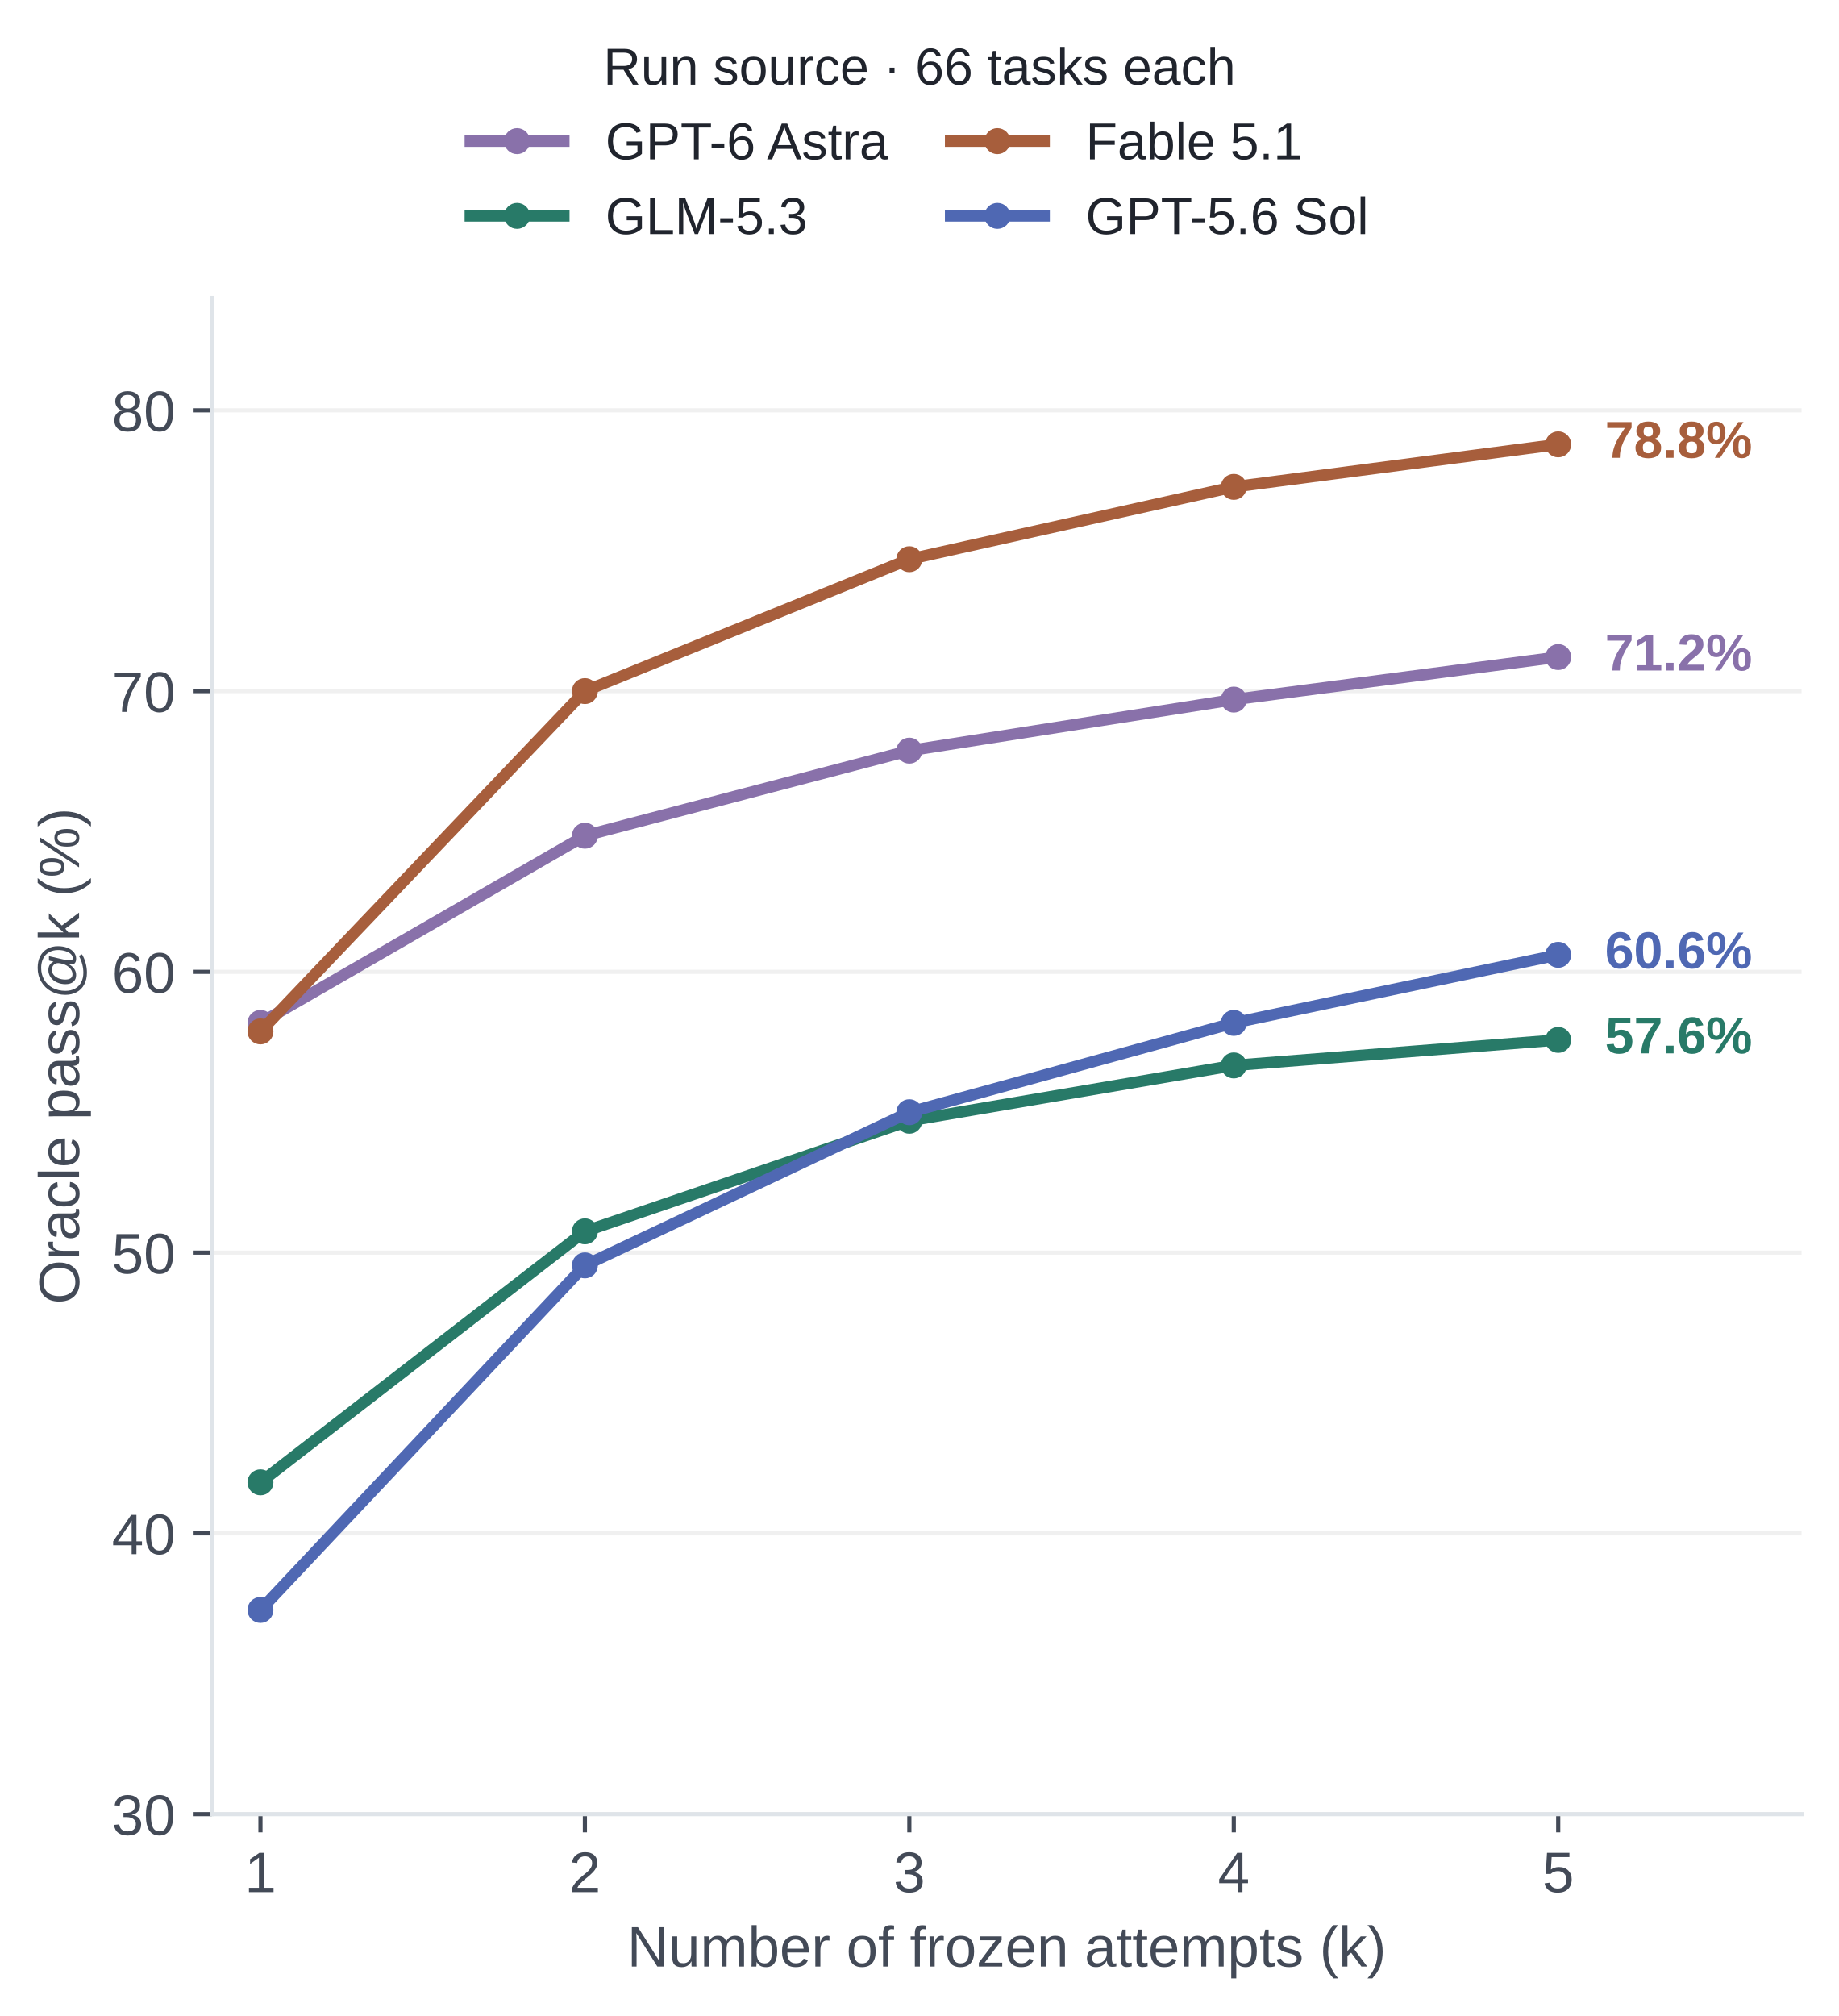
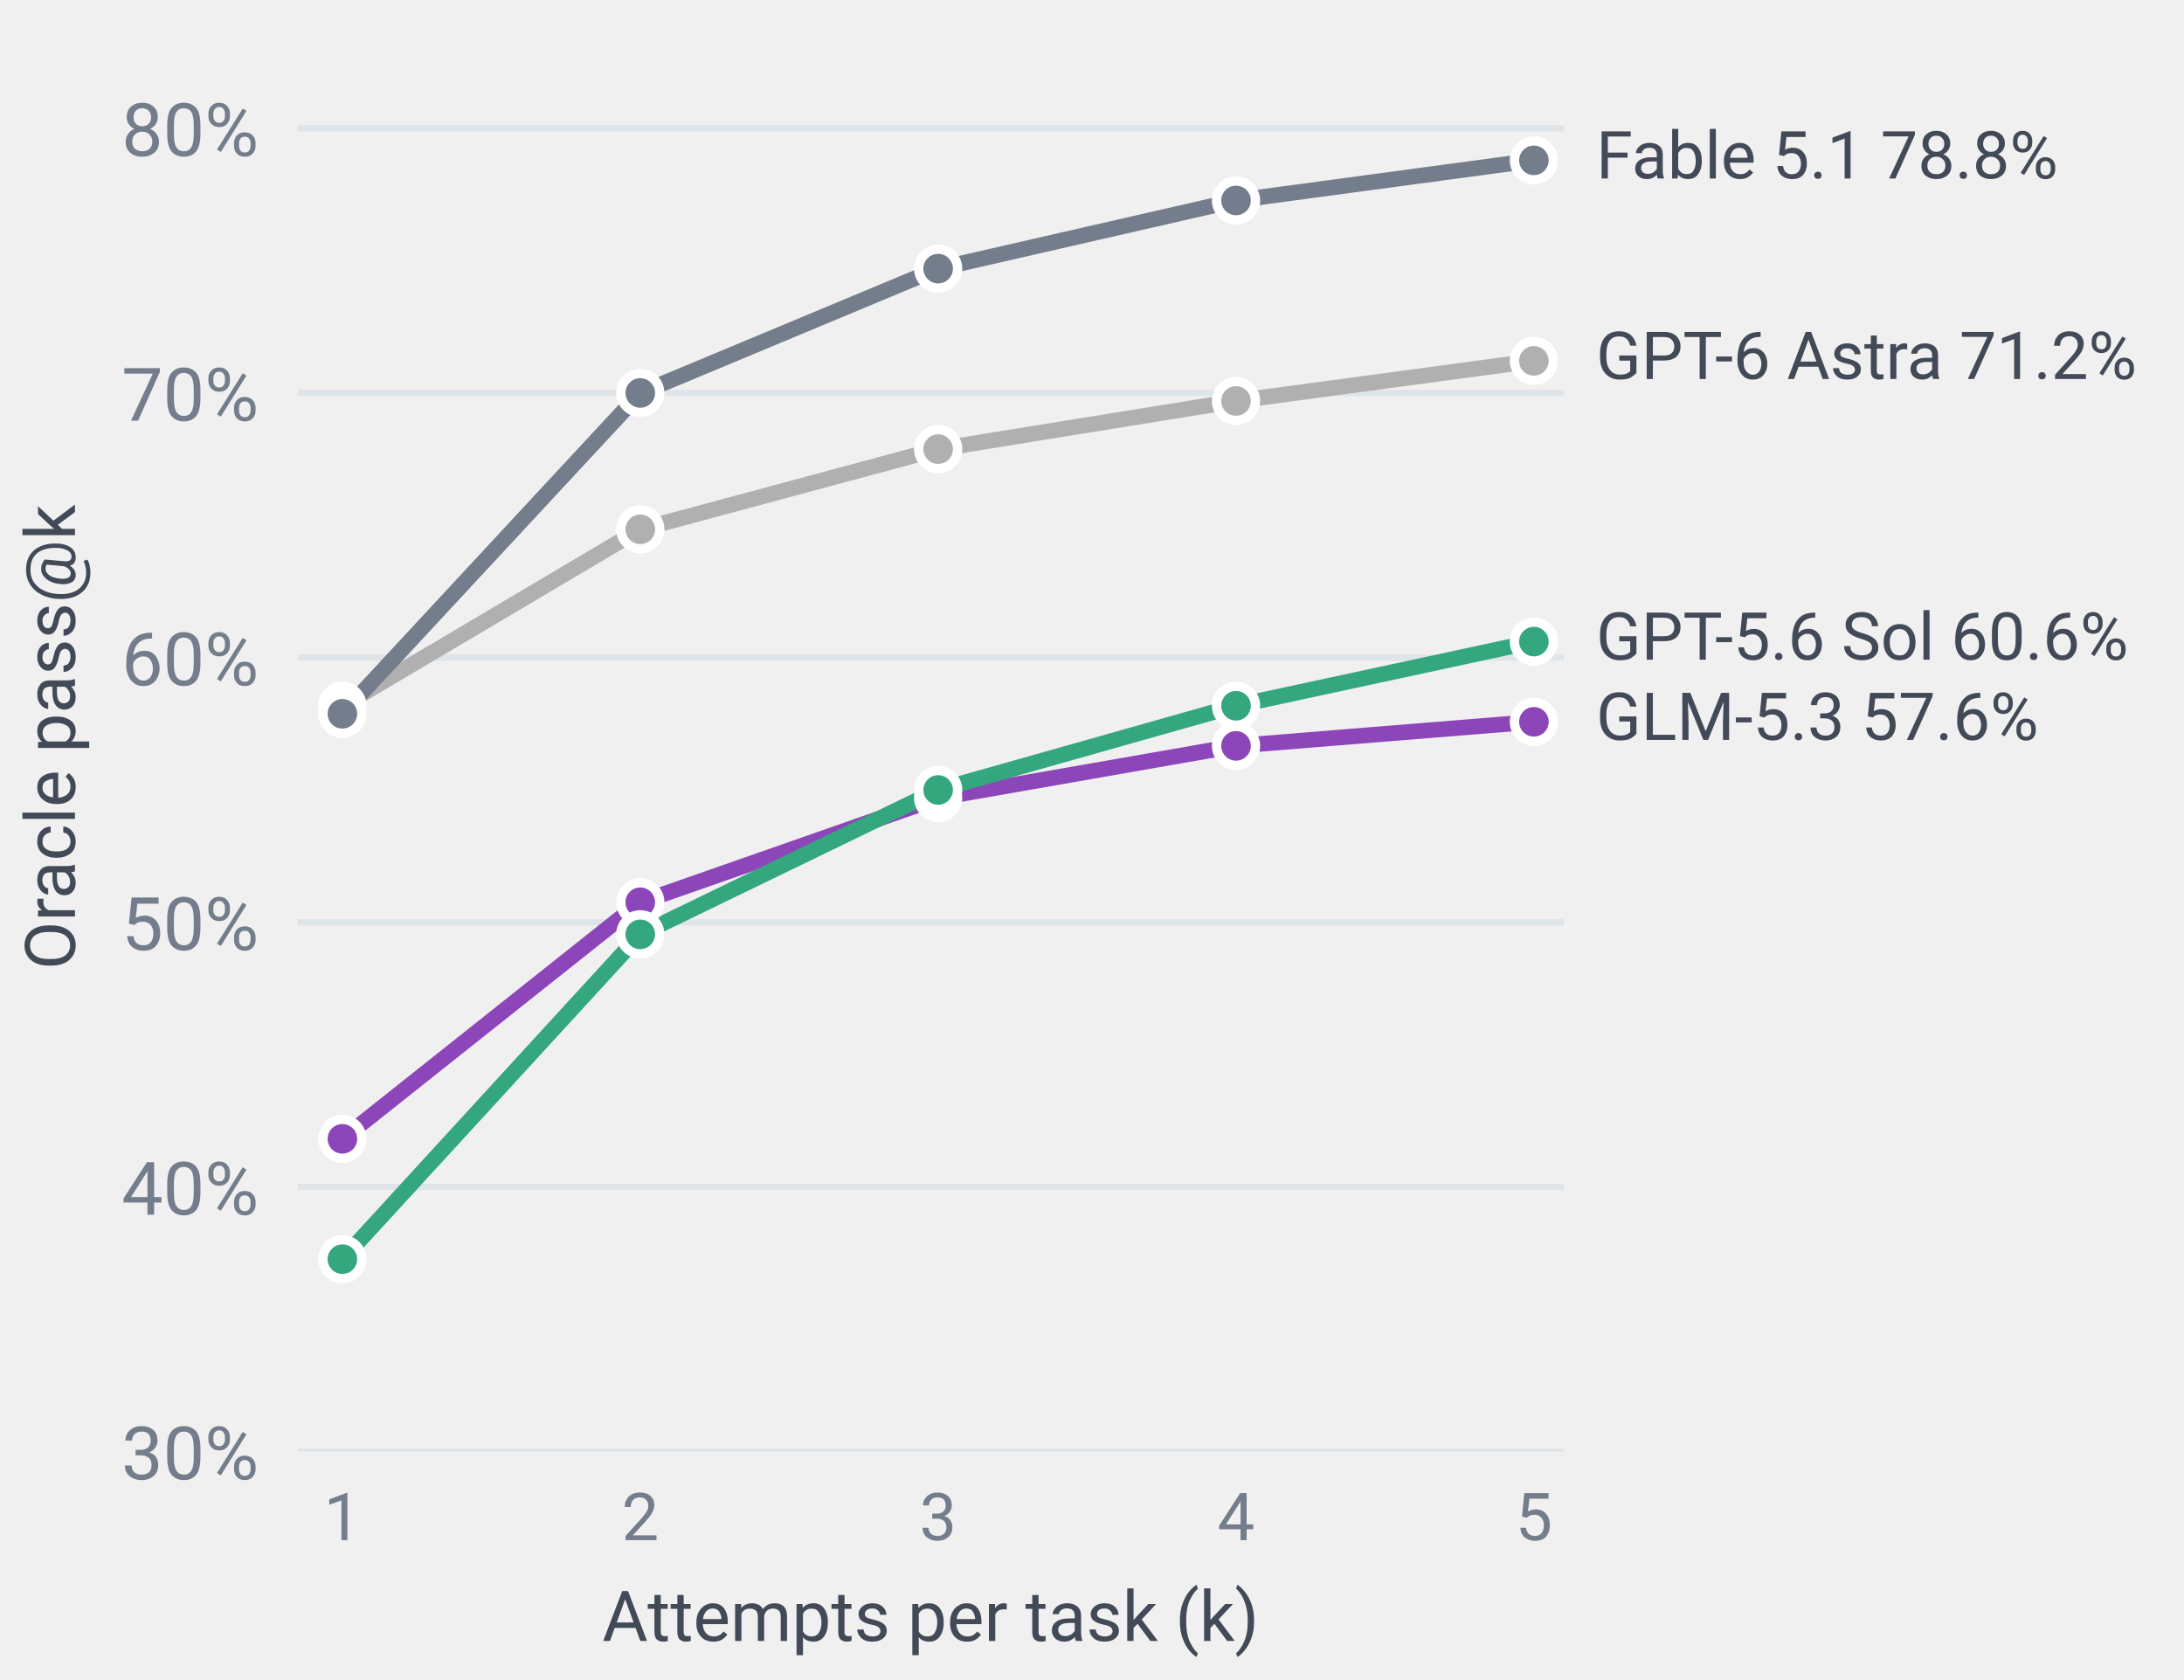
- <svg xmlns="http://www.w3.org/2000/svg" xmlns:xlink="http://www.w3.org/1999/xlink" width="354pt" height="388pt" viewBox="0 0 354 388" version="1.1">
+ <svg xmlns="http://www.w3.org/2000/svg" xmlns:xlink="http://www.w3.org/1999/xlink" width="280.589pt" height="215.76pt" viewBox="0 0 280.589 215.76" version="1.1">
  <defs>
    <style type="text/css">*{stroke-linejoin: round; stroke-linecap: butt}</style>
  </defs>
  <g id="figure_1">
    <g id="patch_1">
-       <path d="M 0 388  L 354 388  L 354 0  L 0 0  z " style="fill: #ffffff" />
+       <path d="M 0 215.76  L 280.589 215.76  L 280.589 0  L 0 0  L 0 215.76  z " style="fill: none" />
    </g>
    <g id="axes_1">
      <g id="patch_2">
-         <path d="M 40.769 349.153  L 346.8 349.153  L 346.8 57.355  L 40.769 57.355  z " style="fill: #ffffff" />
+         <path d="M 38.25 186.492  L 200.894 186.492  L 200.894 2.88  L 38.25 2.88  L 38.25 186.492  z " style="fill: none" />
      </g>
      <g id="matplotlib.axis_1">
        <g id="xtick_1">
-           <g id="line2d_1">
-             <defs>
-               <path id="mf9fdc10a8d" d="M 0 0  L 0 3.5  " style="stroke: #434a57; stroke-width: 0.8" />
-             </defs>
-             <g>
-               <use xlink:href="#mf9fdc10a8d" x="50.137" y="349.153" style="fill: #434a57; stroke: #434a57; stroke-width: 0.8" />
-             </g>
-           </g>
+           <g id="line2d_1" />
          <g id="text_1">
-             <text style="font-size: 11px; font-family: 'Arial', 'DejaVu Sans', sans-serif; text-anchor: middle; fill: #434a57" x="50.137" y="364.161" transform="rotate(-0 50.13719 364.1614)">1</text>
+             <text style="font-size: 8.5px; font-family: 'Roboto'; text-anchor: middle; fill: #747d8b" x="43.99" y="197.867" transform="rotate(-0 43.99009 197.8675)">1</text>
          </g>
        </g>
        <g id="xtick_2">
-           <g id="line2d_2">
-             <g>
-               <use xlink:href="#mf9fdc10a8d" x="112.592" y="349.153" style="fill: #434a57; stroke: #434a57; stroke-width: 0.8" />
-             </g>
-           </g>
+           <g id="line2d_2" />
          <g id="text_2">
-             <text style="font-size: 11px; font-family: 'Arial', 'DejaVu Sans', sans-serif; text-anchor: middle; fill: #434a57" x="112.592" y="364.161" transform="rotate(-0 112.5924 364.1614)">2</text>
+             <text style="font-size: 8.5px; font-family: 'Roboto'; text-anchor: middle; fill: #747d8b" x="82.259" y="197.867" transform="rotate(-0 82.25943 197.8675)">2</text>
          </g>
        </g>
        <g id="xtick_3">
-           <g id="line2d_3">
-             <g>
-               <use xlink:href="#mf9fdc10a8d" x="175.048" y="349.153" style="fill: #434a57; stroke: #434a57; stroke-width: 0.8" />
-             </g>
-           </g>
+           <g id="line2d_3" />
          <g id="text_3">
-             <text style="font-size: 11px; font-family: 'Arial', 'DejaVu Sans', sans-serif; text-anchor: middle; fill: #434a57" x="175.048" y="364.161" transform="rotate(-0 175.0476 364.1614)">3</text>
+             <text style="font-size: 8.5px; font-family: 'Roboto'; text-anchor: middle; fill: #747d8b" x="120.529" y="197.867" transform="rotate(-0 120.5288 197.8675)">3</text>
          </g>
        </g>
        <g id="xtick_4">
-           <g id="line2d_4">
-             <g>
-               <use xlink:href="#mf9fdc10a8d" x="237.503" y="349.153" style="fill: #434a57; stroke: #434a57; stroke-width: 0.8" />
-             </g>
-           </g>
+           <g id="line2d_4" />
          <g id="text_4">
-             <text style="font-size: 11px; font-family: 'Arial', 'DejaVu Sans', sans-serif; text-anchor: middle; fill: #434a57" x="237.503" y="364.161" transform="rotate(-0 237.5029 364.1614)">4</text>
+             <text style="font-size: 8.5px; font-family: 'Roboto'; text-anchor: middle; fill: #747d8b" x="158.798" y="197.867" transform="rotate(-0 158.7981 197.8675)">4</text>
          </g>
        </g>
        <g id="xtick_5">
-           <g id="line2d_5">
-             <g>
-               <use xlink:href="#mf9fdc10a8d" x="299.958" y="349.153" style="fill: #434a57; stroke: #434a57; stroke-width: 0.8" />
-             </g>
-           </g>
+           <g id="line2d_5" />
          <g id="text_5">
-             <text style="font-size: 11px; font-family: 'Arial', 'DejaVu Sans', sans-serif; text-anchor: middle; fill: #434a57" x="299.958" y="364.161" transform="rotate(-0 299.9581 364.1614)">5</text>
+             <text style="font-size: 8.5px; font-family: 'Roboto'; text-anchor: middle; fill: #747d8b" x="197.067" y="197.867" transform="rotate(-0 197.0675 197.8675)">5</text>
          </g>
        </g>
        <g id="text_6">
-           <text style="font-size: 11px; font-family: 'Arial', 'DejaVu Sans', sans-serif; text-anchor: middle; fill: #434a57" x="193.784" y="378.485" transform="rotate(-0 193.7842 378.4846)">Number of frozen attempts (k)</text>
+           <text style="font-size: 9px; font-family: 'Roboto'; text-anchor: middle; fill: #434a57" x="119.572" y="210.814" transform="rotate(-0 119.572 210.8137)">Attempts per task (k)</text>
        </g>
      </g>
      <g id="matplotlib.axis_2">
        <g id="ytick_1">
          <g id="line2d_6">
-             <path d="M 40.769 349.153  L 346.8 349.153  " clip-path="url(#p380000d46f)" style="fill: none; stroke: #b0b0b0; stroke-opacity: 0.18; stroke-width: 0.8; stroke-linecap: square" />
+             <path d="M 38.25 186.492  L 200.894 186.492  " clip-path="url(#p6bb3397704)" style="fill: none; stroke: #dfe4e9; stroke-width: 0.8; stroke-linecap: square" />
          </g>
-           <g id="line2d_7">
-             <defs>
-               <path id="md40062f3c9" d="M 0 0  L -3.5 0  " style="stroke: #434a57; stroke-width: 0.8" />
-             </defs>
-             <g>
-               <use xlink:href="#md40062f3c9" x="40.769" y="349.153" style="fill: #434a57; stroke: #434a57; stroke-width: 0.8" />
-             </g>
-           </g>
+           <g id="line2d_7" />
          <g id="text_7">
-             <text style="font-size: 11px; font-family: 'Arial', 'DejaVu Sans', sans-serif; text-anchor: end; fill: #434a57" x="33.769" y="353.157" transform="rotate(-0 33.76891 353.1572)">30</text>
+             <text style="font-size: 9.5px; font-family: 'Roboto'; text-anchor: end; fill: #747d8b" x="33.25" y="190.055" transform="rotate(-0 33.24969 190.055)">30%</text>
          </g>
        </g>
        <g id="ytick_2">
          <g id="line2d_8">
-             <path d="M 40.769 295.116  L 346.8 295.116  " clip-path="url(#p380000d46f)" style="fill: none; stroke: #b0b0b0; stroke-opacity: 0.18; stroke-width: 0.8; stroke-linecap: square" />
+             <path d="M 38.25 152.49  L 200.894 152.49  " clip-path="url(#p6bb3397704)" style="fill: none; stroke: #dfe4e9; stroke-width: 0.8; stroke-linecap: square" />
          </g>
-           <g id="line2d_9">
-             <g>
-               <use xlink:href="#md40062f3c9" x="40.769" y="295.116" style="fill: #434a57; stroke: #434a57; stroke-width: 0.8" />
-             </g>
-           </g>
+           <g id="line2d_9" />
          <g id="text_8">
-             <text style="font-size: 11px; font-family: 'Arial', 'DejaVu Sans', sans-serif; text-anchor: end; fill: #434a57" x="33.769" y="299.121" transform="rotate(-0 33.76891 299.1205)">40</text>
+             <text style="font-size: 9.5px; font-family: 'Roboto'; text-anchor: end; fill: #747d8b" x="33.25" y="156.053" transform="rotate(-0 33.24969 156.0527)">40%</text>
          </g>
        </g>
        <g id="ytick_3">
          <g id="line2d_10">
-             <path d="M 40.769 241.08  L 346.8 241.08  " clip-path="url(#p380000d46f)" style="fill: none; stroke: #b0b0b0; stroke-opacity: 0.18; stroke-width: 0.8; stroke-linecap: square" />
+             <path d="M 38.25 118.488  L 200.894 118.488  " clip-path="url(#p6bb3397704)" style="fill: none; stroke: #dfe4e9; stroke-width: 0.8; stroke-linecap: square" />
          </g>
-           <g id="line2d_11">
-             <g>
-               <use xlink:href="#md40062f3c9" x="40.769" y="241.08" style="fill: #434a57; stroke: #434a57; stroke-width: 0.8" />
-             </g>
-           </g>
+           <g id="line2d_11" />
          <g id="text_9">
-             <text style="font-size: 11px; font-family: 'Arial', 'DejaVu Sans', sans-serif; text-anchor: end; fill: #434a57" x="33.769" y="245.084" transform="rotate(-0 33.76891 245.0839)">50</text>
+             <text style="font-size: 9.5px; font-family: 'Roboto'; text-anchor: end; fill: #747d8b" x="33.25" y="122.05" transform="rotate(-0 33.24969 122.0504)">50%</text>
          </g>
        </g>
        <g id="ytick_4">
          <g id="line2d_12">
-             <path d="M 40.769 187.043  L 346.8 187.043  " clip-path="url(#p380000d46f)" style="fill: none; stroke: #b0b0b0; stroke-opacity: 0.18; stroke-width: 0.8; stroke-linecap: square" />
+             <path d="M 38.25 84.486  L 200.894 84.486  " clip-path="url(#p6bb3397704)" style="fill: none; stroke: #dfe4e9; stroke-width: 0.8; stroke-linecap: square" />
          </g>
-           <g id="line2d_13">
-             <g>
-               <use xlink:href="#md40062f3c9" x="40.769" y="187.043" style="fill: #434a57; stroke: #434a57; stroke-width: 0.8" />
-             </g>
-           </g>
+           <g id="line2d_13" />
          <g id="text_10">
-             <text style="font-size: 11px; font-family: 'Arial', 'DejaVu Sans', sans-serif; text-anchor: end; fill: #434a57" x="33.769" y="191.047" transform="rotate(-0 33.76891 191.0472)">60</text>
+             <text style="font-size: 9.5px; font-family: 'Roboto'; text-anchor: end; fill: #747d8b" x="33.25" y="88.048" transform="rotate(-0 33.24969 88.04805)">60%</text>
          </g>
        </g>
        <g id="ytick_5">
          <g id="line2d_14">
-             <path d="M 40.769 133.006  L 346.8 133.006  " clip-path="url(#p380000d46f)" style="fill: none; stroke: #b0b0b0; stroke-opacity: 0.18; stroke-width: 0.8; stroke-linecap: square" />
+             <path d="M 38.25 50.483  L 200.894 50.483  " clip-path="url(#p6bb3397704)" style="fill: none; stroke: #dfe4e9; stroke-width: 0.8; stroke-linecap: square" />
          </g>
-           <g id="line2d_15">
-             <g>
-               <use xlink:href="#md40062f3c9" x="40.769" y="133.006" style="fill: #434a57; stroke: #434a57; stroke-width: 0.8" />
-             </g>
-           </g>
+           <g id="line2d_15" />
          <g id="text_11">
-             <text style="font-size: 11px; font-family: 'Arial', 'DejaVu Sans', sans-serif; text-anchor: end; fill: #434a57" x="33.769" y="137.011" transform="rotate(-0 33.76891 137.0105)">70</text>
+             <text style="font-size: 9.5px; font-family: 'Roboto'; text-anchor: end; fill: #747d8b" x="33.25" y="54.046" transform="rotate(-0 33.24969 54.04574)">70%</text>
          </g>
        </g>
        <g id="ytick_6">
          <g id="line2d_16">
-             <path d="M 40.769 78.97  L 346.8 78.97  " clip-path="url(#p380000d46f)" style="fill: none; stroke: #b0b0b0; stroke-opacity: 0.18; stroke-width: 0.8; stroke-linecap: square" />
+             <path d="M 38.25 16.481  L 200.894 16.481  " clip-path="url(#p6bb3397704)" style="fill: none; stroke: #dfe4e9; stroke-width: 0.8; stroke-linecap: square" />
          </g>
-           <g id="line2d_17">
-             <g>
-               <use xlink:href="#md40062f3c9" x="40.769" y="78.97" style="fill: #434a57; stroke: #434a57; stroke-width: 0.8" />
-             </g>
-           </g>
+           <g id="line2d_17" />
          <g id="text_12">
-             <text style="font-size: 11px; font-family: 'Arial', 'DejaVu Sans', sans-serif; text-anchor: end; fill: #434a57" x="33.769" y="82.974" transform="rotate(-0 33.76891 82.97384)">80</text>
+             <text style="font-size: 9.5px; font-family: 'Roboto'; text-anchor: end; fill: #747d8b" x="33.25" y="20.043" transform="rotate(-0 33.24969 20.04342)">80%</text>
          </g>
        </g>
        <g id="text_13">
-           <text style="font-size: 11px; font-family: 'Arial', 'DejaVu Sans', sans-serif; text-anchor: middle; fill: #434a57" x="15.22" y="203.254" transform="rotate(-90 15.21969 203.254)">Oracle pass@k (%)</text>
+           <text style="font-size: 9px; font-family: 'Roboto'; text-anchor: middle; fill: #434a57" x="9.63" y="94.686" transform="rotate(-90 9.63 94.68624)">Oracle pass@k</text>
        </g>
      </g>
      <g id="line2d_18">
-         <path d="M 50.137 196.868  L 112.592 160.843  L 175.048 144.469  L 237.503 134.644  L 299.958 126.456  " clip-path="url(#p380000d46f)" style="fill: none; stroke: #8971aa; stroke-width: 2.2; stroke-linecap: square" />
+         <path d="M 43.99 90.668  L 82.259 68  L 120.529 57.696  L 158.798 51.514  L 197.067 46.362  " clip-path="url(#p6bb3397704)" style="fill: none; stroke: #b0b0b0; stroke-width: 2; stroke-linecap: round" />
+       </g>
+       <g id="text_14">
+         <text style="font-size: 8.5px; font-family: 'Roboto'; text-anchor: start; fill: #434a57" x="205.067" y="48.686" transform="rotate(-0 205.0675 48.68596)">GPT-6 Astra  71.2%</text>
+       </g>
+       <g id="line2d_19">
+         <path d="M 43.99 91.698  L 82.259 50.483  L 120.529 34.512  L 158.798 25.754  L 197.067 20.602  " clip-path="url(#p6bb3397704)" style="fill: none; stroke: #747d8b; stroke-width: 2; stroke-linecap: round" />
+       </g>
+       <g id="text_15">
+         <text style="font-size: 8.5px; font-family: 'Roboto'; text-anchor: start; fill: #434a57" x="205.067" y="22.927" transform="rotate(-0 205.0675 22.92664)">Fable 5.1  78.8%</text>
+       </g>
+       <g id="line2d_20">
+         <path d="M 43.99 146.308  L 82.259 115.912  L 120.529 102.517  L 158.798 95.82  L 197.067 92.729  " clip-path="url(#p6bb3397704)" style="fill: none; stroke: #8d46b9; stroke-width: 2; stroke-linecap: round" />
+       </g>
+       <g id="text_16">
+         <text style="font-size: 8.5px; font-family: 'Roboto'; text-anchor: start; fill: #434a57" x="205.067" y="95.053" transform="rotate(-0 205.0675 95.05275)">GLM-5.3  57.6%</text>
+       </g>
+       <g id="line2d_21">
+         <path d="M 43.99 161.764  L 82.259 120.033  L 120.529 101.487  L 158.798 90.668  L 197.067 82.425  " clip-path="url(#p6bb3397704)" style="fill: none; stroke: #34a77e; stroke-width: 2; stroke-linecap: round" />
+       </g>
+       <g id="text_17">
+         <text style="font-size: 8.5px; font-family: 'Roboto'; text-anchor: start; fill: #434a57" x="205.067" y="84.749" transform="rotate(-0 205.0675 84.74902)">GPT-5.6 Sol  60.6%</text>
+       </g>
+       <g id="line2d_22">
        <defs>
-           <path id="md0cdbff590" d="M 0 2  C 0.53 2 1.039 1.789 1.414 1.414  C 1.789 1.039 2 0.53 2 0  C 2 -0.53 1.789 -1.039 1.414 -1.414  C 1.039 -1.789 0.53 -2 0 -2  C -0.53 -2 -1.039 -1.789 -1.414 -1.414  C -1.789 -1.039 -2 -0.53 -2 0  C -2 0.53 -1.789 1.039 -1.414 1.414  C -1.039 1.789 -0.53 2 0 2  z " style="stroke: #8971aa" />
+           <path id="m98ad21b1dc" d="M 0 2.5  C 0.663 2.5 1.299 2.237 1.768 1.768  C 2.237 1.299 2.5 0.663 2.5 0  C 2.5 -0.663 2.237 -1.299 1.768 -1.768  C 1.299 -2.237 0.663 -2.5 0 -2.5  C -0.663 -2.5 -1.299 -2.237 -1.768 -1.768  C -2.237 -1.299 -2.5 -0.663 -2.5 0  C -2.5 0.663 -2.237 1.299 -1.768 1.768  C -1.299 2.237 -0.663 2.5 0 2.5  z " style="stroke: #ffffff; stroke-width: 1.2" />
        </defs>
-         <g clip-path="url(#p380000d46f)">
-           <use xlink:href="#md0cdbff590" x="50.137" y="196.868" style="fill: #8971aa; stroke: #8971aa" />
-           <use xlink:href="#md0cdbff590" x="112.592" y="160.843" style="fill: #8971aa; stroke: #8971aa" />
-           <use xlink:href="#md0cdbff590" x="175.048" y="144.469" style="fill: #8971aa; stroke: #8971aa" />
-           <use xlink:href="#md0cdbff590" x="237.503" y="134.644" style="fill: #8971aa; stroke: #8971aa" />
-           <use xlink:href="#md0cdbff590" x="299.958" y="126.456" style="fill: #8971aa; stroke: #8971aa" />
+         <g clip-path="url(#p6bb3397704)">
+           <use xlink:href="#m98ad21b1dc" x="43.99" y="90.668" style="fill: #b0b0b0; stroke: #ffffff; stroke-width: 1.2" />
+           <use xlink:href="#m98ad21b1dc" x="82.259" y="68" style="fill: #b0b0b0; stroke: #ffffff; stroke-width: 1.2" />
+           <use xlink:href="#m98ad21b1dc" x="120.529" y="57.696" style="fill: #b0b0b0; stroke: #ffffff; stroke-width: 1.2" />
+           <use xlink:href="#m98ad21b1dc" x="158.798" y="51.514" style="fill: #b0b0b0; stroke: #ffffff; stroke-width: 1.2" />
+           <use xlink:href="#m98ad21b1dc" x="197.067" y="46.362" style="fill: #b0b0b0; stroke: #ffffff; stroke-width: 1.2" />
        </g>
      </g>
-       <g id="line2d_19">
-         <path d="M 50.137 198.505  L 112.592 133.006  L 175.048 107.625  L 237.503 93.707  L 299.958 85.52  " clip-path="url(#p380000d46f)" style="fill: none; stroke: #a75e3c; stroke-width: 2.2; stroke-linecap: square" />
+       <g id="line2d_23">
        <defs>
-           <path id="m7466c73281" d="M 0 2  C 0.53 2 1.039 1.789 1.414 1.414  C 1.789 1.039 2 0.53 2 0  C 2 -0.53 1.789 -1.039 1.414 -1.414  C 1.039 -1.789 0.53 -2 0 -2  C -0.53 -2 -1.039 -1.789 -1.414 -1.414  C -1.789 -1.039 -2 -0.53 -2 0  C -2 0.53 -1.789 1.039 -1.414 1.414  C -1.039 1.789 -0.53 2 0 2  z " style="stroke: #a75e3c" />
+           <path id="mfbb9b9dcbf" d="M 0 2.5  C 0.663 2.5 1.299 2.237 1.768 1.768  C 2.237 1.299 2.5 0.663 2.5 0  C 2.5 -0.663 2.237 -1.299 1.768 -1.768  C 1.299 -2.237 0.663 -2.5 0 -2.5  C -0.663 -2.5 -1.299 -2.237 -1.768 -1.768  C -2.237 -1.299 -2.5 -0.663 -2.5 0  C -2.5 0.663 -2.237 1.299 -1.768 1.768  C -1.299 2.237 -0.663 2.5 0 2.5  z " style="stroke: #ffffff; stroke-width: 1.2" />
        </defs>
-         <g clip-path="url(#p380000d46f)">
-           <use xlink:href="#m7466c73281" x="50.137" y="198.505" style="fill: #a75e3c; stroke: #a75e3c" />
-           <use xlink:href="#m7466c73281" x="112.592" y="133.006" style="fill: #a75e3c; stroke: #a75e3c" />
-           <use xlink:href="#m7466c73281" x="175.048" y="107.625" style="fill: #a75e3c; stroke: #a75e3c" />
-           <use xlink:href="#m7466c73281" x="237.503" y="93.707" style="fill: #a75e3c; stroke: #a75e3c" />
-           <use xlink:href="#m7466c73281" x="299.958" y="85.52" style="fill: #a75e3c; stroke: #a75e3c" />
+         <g clip-path="url(#p6bb3397704)">
+           <use xlink:href="#mfbb9b9dcbf" x="43.99" y="91.698" style="fill: #747d8b; stroke: #ffffff; stroke-width: 1.2" />
+           <use xlink:href="#mfbb9b9dcbf" x="82.259" y="50.483" style="fill: #747d8b; stroke: #ffffff; stroke-width: 1.2" />
+           <use xlink:href="#mfbb9b9dcbf" x="120.529" y="34.512" style="fill: #747d8b; stroke: #ffffff; stroke-width: 1.2" />
+           <use xlink:href="#mfbb9b9dcbf" x="158.798" y="25.754" style="fill: #747d8b; stroke: #ffffff; stroke-width: 1.2" />
+           <use xlink:href="#mfbb9b9dcbf" x="197.067" y="20.602" style="fill: #747d8b; stroke: #ffffff; stroke-width: 1.2" />
        </g>
      </g>
-       <g id="line2d_20">
-         <path d="M 50.137 285.292  L 112.592 236.986  L 175.048 215.699  L 237.503 205.055  L 299.958 200.143  " clip-path="url(#p380000d46f)" style="fill: none; stroke: #287a68; stroke-width: 2.2; stroke-linecap: square" />
+       <g id="line2d_24">
        <defs>
-           <path id="m680f820415" d="M 0 2  C 0.53 2 1.039 1.789 1.414 1.414  C 1.789 1.039 2 0.53 2 0  C 2 -0.53 1.789 -1.039 1.414 -1.414  C 1.039 -1.789 0.53 -2 0 -2  C -0.53 -2 -1.039 -1.789 -1.414 -1.414  C -1.789 -1.039 -2 -0.53 -2 0  C -2 0.53 -1.789 1.039 -1.414 1.414  C -1.039 1.789 -0.53 2 0 2  z " style="stroke: #287a68" />
+           <path id="mc6bfd91073" d="M 0 2.5  C 0.663 2.5 1.299 2.237 1.768 1.768  C 2.237 1.299 2.5 0.663 2.5 0  C 2.5 -0.663 2.237 -1.299 1.768 -1.768  C 1.299 -2.237 0.663 -2.5 0 -2.5  C -0.663 -2.5 -1.299 -2.237 -1.768 -1.768  C -2.237 -1.299 -2.5 -0.663 -2.5 0  C -2.5 0.663 -2.237 1.299 -1.768 1.768  C -1.299 2.237 -0.663 2.5 0 2.5  z " style="stroke: #ffffff; stroke-width: 1.2" />
        </defs>
-         <g clip-path="url(#p380000d46f)">
-           <use xlink:href="#m680f820415" x="50.137" y="285.292" style="fill: #287a68; stroke: #287a68" />
-           <use xlink:href="#m680f820415" x="112.592" y="236.986" style="fill: #287a68; stroke: #287a68" />
-           <use xlink:href="#m680f820415" x="175.048" y="215.699" style="fill: #287a68; stroke: #287a68" />
-           <use xlink:href="#m680f820415" x="237.503" y="205.055" style="fill: #287a68; stroke: #287a68" />
-           <use xlink:href="#m680f820415" x="299.958" y="200.143" style="fill: #287a68; stroke: #287a68" />
+         <g clip-path="url(#p6bb3397704)">
+           <use xlink:href="#mc6bfd91073" x="43.99" y="146.308" style="fill: #8d46b9; stroke: #ffffff; stroke-width: 1.2" />
+           <use xlink:href="#mc6bfd91073" x="82.259" y="115.912" style="fill: #8d46b9; stroke: #ffffff; stroke-width: 1.2" />
+           <use xlink:href="#mc6bfd91073" x="120.529" y="102.517" style="fill: #8d46b9; stroke: #ffffff; stroke-width: 1.2" />
+           <use xlink:href="#mc6bfd91073" x="158.798" y="95.82" style="fill: #8d46b9; stroke: #ffffff; stroke-width: 1.2" />
+           <use xlink:href="#mc6bfd91073" x="197.067" y="92.729" style="fill: #8d46b9; stroke: #ffffff; stroke-width: 1.2" />
        </g>
      </g>
-       <g id="line2d_21">
-         <path d="M 50.137 309.854  L 112.592 243.536  L 175.048 214.061  L 237.503 196.868  L 299.958 183.768  " clip-path="url(#p380000d46f)" style="fill: none; stroke: #4f68b3; stroke-width: 2.2; stroke-linecap: square" />
+       <g id="line2d_25">
        <defs>
-           <path id="m882a694718" d="M 0 2  C 0.53 2 1.039 1.789 1.414 1.414  C 1.789 1.039 2 0.53 2 0  C 2 -0.53 1.789 -1.039 1.414 -1.414  C 1.039 -1.789 0.53 -2 0 -2  C -0.53 -2 -1.039 -1.789 -1.414 -1.414  C -1.789 -1.039 -2 -0.53 -2 0  C -2 0.53 -1.789 1.039 -1.414 1.414  C -1.039 1.789 -0.53 2 0 2  z " style="stroke: #4f68b3" />
+           <path id="m2ec887157e" d="M 0 2.5  C 0.663 2.5 1.299 2.237 1.768 1.768  C 2.237 1.299 2.5 0.663 2.5 0  C 2.5 -0.663 2.237 -1.299 1.768 -1.768  C 1.299 -2.237 0.663 -2.5 0 -2.5  C -0.663 -2.5 -1.299 -2.237 -1.768 -1.768  C -2.237 -1.299 -2.5 -0.663 -2.5 0  C -2.5 0.663 -2.237 1.299 -1.768 1.768  C -1.299 2.237 -0.663 2.5 0 2.5  z " style="stroke: #ffffff; stroke-width: 1.2" />
        </defs>
-         <g clip-path="url(#p380000d46f)">
-           <use xlink:href="#m882a694718" x="50.137" y="309.854" style="fill: #4f68b3; stroke: #4f68b3" />
-           <use xlink:href="#m882a694718" x="112.592" y="243.536" style="fill: #4f68b3; stroke: #4f68b3" />
-           <use xlink:href="#m882a694718" x="175.048" y="214.061" style="fill: #4f68b3; stroke: #4f68b3" />
-           <use xlink:href="#m882a694718" x="237.503" y="196.868" style="fill: #4f68b3; stroke: #4f68b3" />
-           <use xlink:href="#m882a694718" x="299.958" y="183.768" style="fill: #4f68b3; stroke: #4f68b3" />
+         <g clip-path="url(#p6bb3397704)">
+           <use xlink:href="#m2ec887157e" x="43.99" y="161.764" style="fill: #34a77e; stroke: #ffffff; stroke-width: 1.2" />
+           <use xlink:href="#m2ec887157e" x="82.259" y="120.033" style="fill: #34a77e; stroke: #ffffff; stroke-width: 1.2" />
+           <use xlink:href="#m2ec887157e" x="120.529" y="101.487" style="fill: #34a77e; stroke: #ffffff; stroke-width: 1.2" />
+           <use xlink:href="#m2ec887157e" x="158.798" y="90.668" style="fill: #34a77e; stroke: #ffffff; stroke-width: 1.2" />
+           <use xlink:href="#m2ec887157e" x="197.067" y="82.425" style="fill: #34a77e; stroke: #ffffff; stroke-width: 1.2" />
        </g>
-       </g>
-       <g id="patch_3">
-         <path d="M 40.769 349.153  L 40.769 57.355  " style="fill: none; stroke: #dfe4e9; stroke-width: 0.8; stroke-linejoin: miter; stroke-linecap: square" />
-       </g>
-       <g id="patch_4">
-         <path d="M 40.769 349.153  L 346.8 349.153  " style="fill: none; stroke: #dfe4e9; stroke-width: 0.8; stroke-linejoin: miter; stroke-linecap: square" />
-       </g>
-       <g id="text_14">
-         <text style="font-weight: 700; font-size: 10px; font-family: 'Arial', 'DejaVu Sans', sans-serif; text-anchor: start; fill: #8971aa" x="308.958" y="129.044" transform="rotate(-0 308.9581 129.0444)">71.2%</text>
-       </g>
-       <g id="text_15">
-         <text style="font-weight: 700; font-size: 10px; font-family: 'Arial', 'DejaVu Sans', sans-serif; text-anchor: start; fill: #a75e3c" x="308.958" y="88.107" transform="rotate(-0 308.9581 88.10748)">78.8%</text>
-       </g>
-       <g id="text_16">
-         <text style="font-weight: 700; font-size: 10px; font-family: 'Arial', 'DejaVu Sans', sans-serif; text-anchor: start; fill: #287a68" x="308.958" y="202.731" transform="rotate(-0 308.9581 202.7307)">57.6%</text>
-       </g>
-       <g id="text_17">
-         <text style="font-weight: 700; font-size: 10px; font-family: 'Arial', 'DejaVu Sans', sans-serif; text-anchor: start; fill: #4f68b3" x="308.958" y="186.356" transform="rotate(-0 308.9581 186.356)">60.6%</text>
-       </g>
-     </g>
-     <g id="legend_1">
-       <g id="text_18">
-         <text style="font-size: 10px; font-family: 'Arial', 'DejaVu Sans', sans-serif; text-anchor: start; fill: #20242d" x="116.14" y="16.28" transform="rotate(-0 116.1396 16.28027)">Run source · 66 tasks each</text>
-       </g>
-       <g id="line2d_22">
-         <path d="M 90.536 27.165  L 99.536 27.165  L 108.536 27.165  " style="fill: none; stroke: #8971aa; stroke-width: 2.2; stroke-linecap: square" />
-         <g>
-           <use xlink:href="#md0cdbff590" x="99.536" y="27.165" style="fill: #8971aa; stroke: #8971aa" />
-         </g>
-       </g>
-       <g id="text_19">
-         <text style="font-size: 10px; font-family: 'Arial', 'DejaVu Sans', sans-serif; text-anchor: start; fill: #20242d" x="116.536" y="30.665" transform="rotate(-0 116.5365 30.66504)">GPT-6 Astra</text>
-       </g>
-       <g id="line2d_23">
-         <path d="M 90.536 41.55  L 99.536 41.55  L 108.536 41.55  " style="fill: none; stroke: #287a68; stroke-width: 2.2; stroke-linecap: square" />
-         <g>
-           <use xlink:href="#m680f820415" x="99.536" y="41.55" style="fill: #287a68; stroke: #287a68" />
-         </g>
-       </g>
-       <g id="text_20">
-         <text style="font-size: 10px; font-family: 'Arial', 'DejaVu Sans', sans-serif; text-anchor: start; fill: #20242d" x="116.536" y="45.05" transform="rotate(-0 116.5365 45.0498)">GLM-5.3</text>
-       </g>
-       <g id="line2d_24">
-         <path d="M 182.997 27.165  L 191.997 27.165  L 200.997 27.165  " style="fill: none; stroke: #a75e3c; stroke-width: 2.2; stroke-linecap: square" />
-         <g>
-           <use xlink:href="#m7466c73281" x="191.997" y="27.165" style="fill: #a75e3c; stroke: #a75e3c" />
-         </g>
-       </g>
-       <g id="text_21">
-         <text style="font-size: 10px; font-family: 'Arial', 'DejaVu Sans', sans-serif; text-anchor: start; fill: #20242d" x="208.997" y="30.665" transform="rotate(-0 208.9974 30.66504)">Fable 5.1</text>
-       </g>
-       <g id="line2d_25">
-         <path d="M 182.997 41.55  L 191.997 41.55  L 200.997 41.55  " style="fill: none; stroke: #4f68b3; stroke-width: 2.2; stroke-linecap: square" />
-         <g>
-           <use xlink:href="#m882a694718" x="191.997" y="41.55" style="fill: #4f68b3; stroke: #4f68b3" />
-         </g>
-       </g>
-       <g id="text_22">
-         <text style="font-size: 10px; font-family: 'Arial', 'DejaVu Sans', sans-serif; text-anchor: start; fill: #20242d" x="208.997" y="45.05" transform="rotate(-0 208.9974 45.0498)">GPT-5.6 Sol</text>
      </g>
    </g>
  </g>
  <defs>
-     <clipPath id="p380000d46f">
-       <rect x="40.769" y="57.355" width="306.031" height="291.798" />
+     <clipPath id="p6bb3397704">
+       <rect x="38.25" y="2.88" width="162.645" height="183.612" />
    </clipPath>
  </defs>
</svg>
